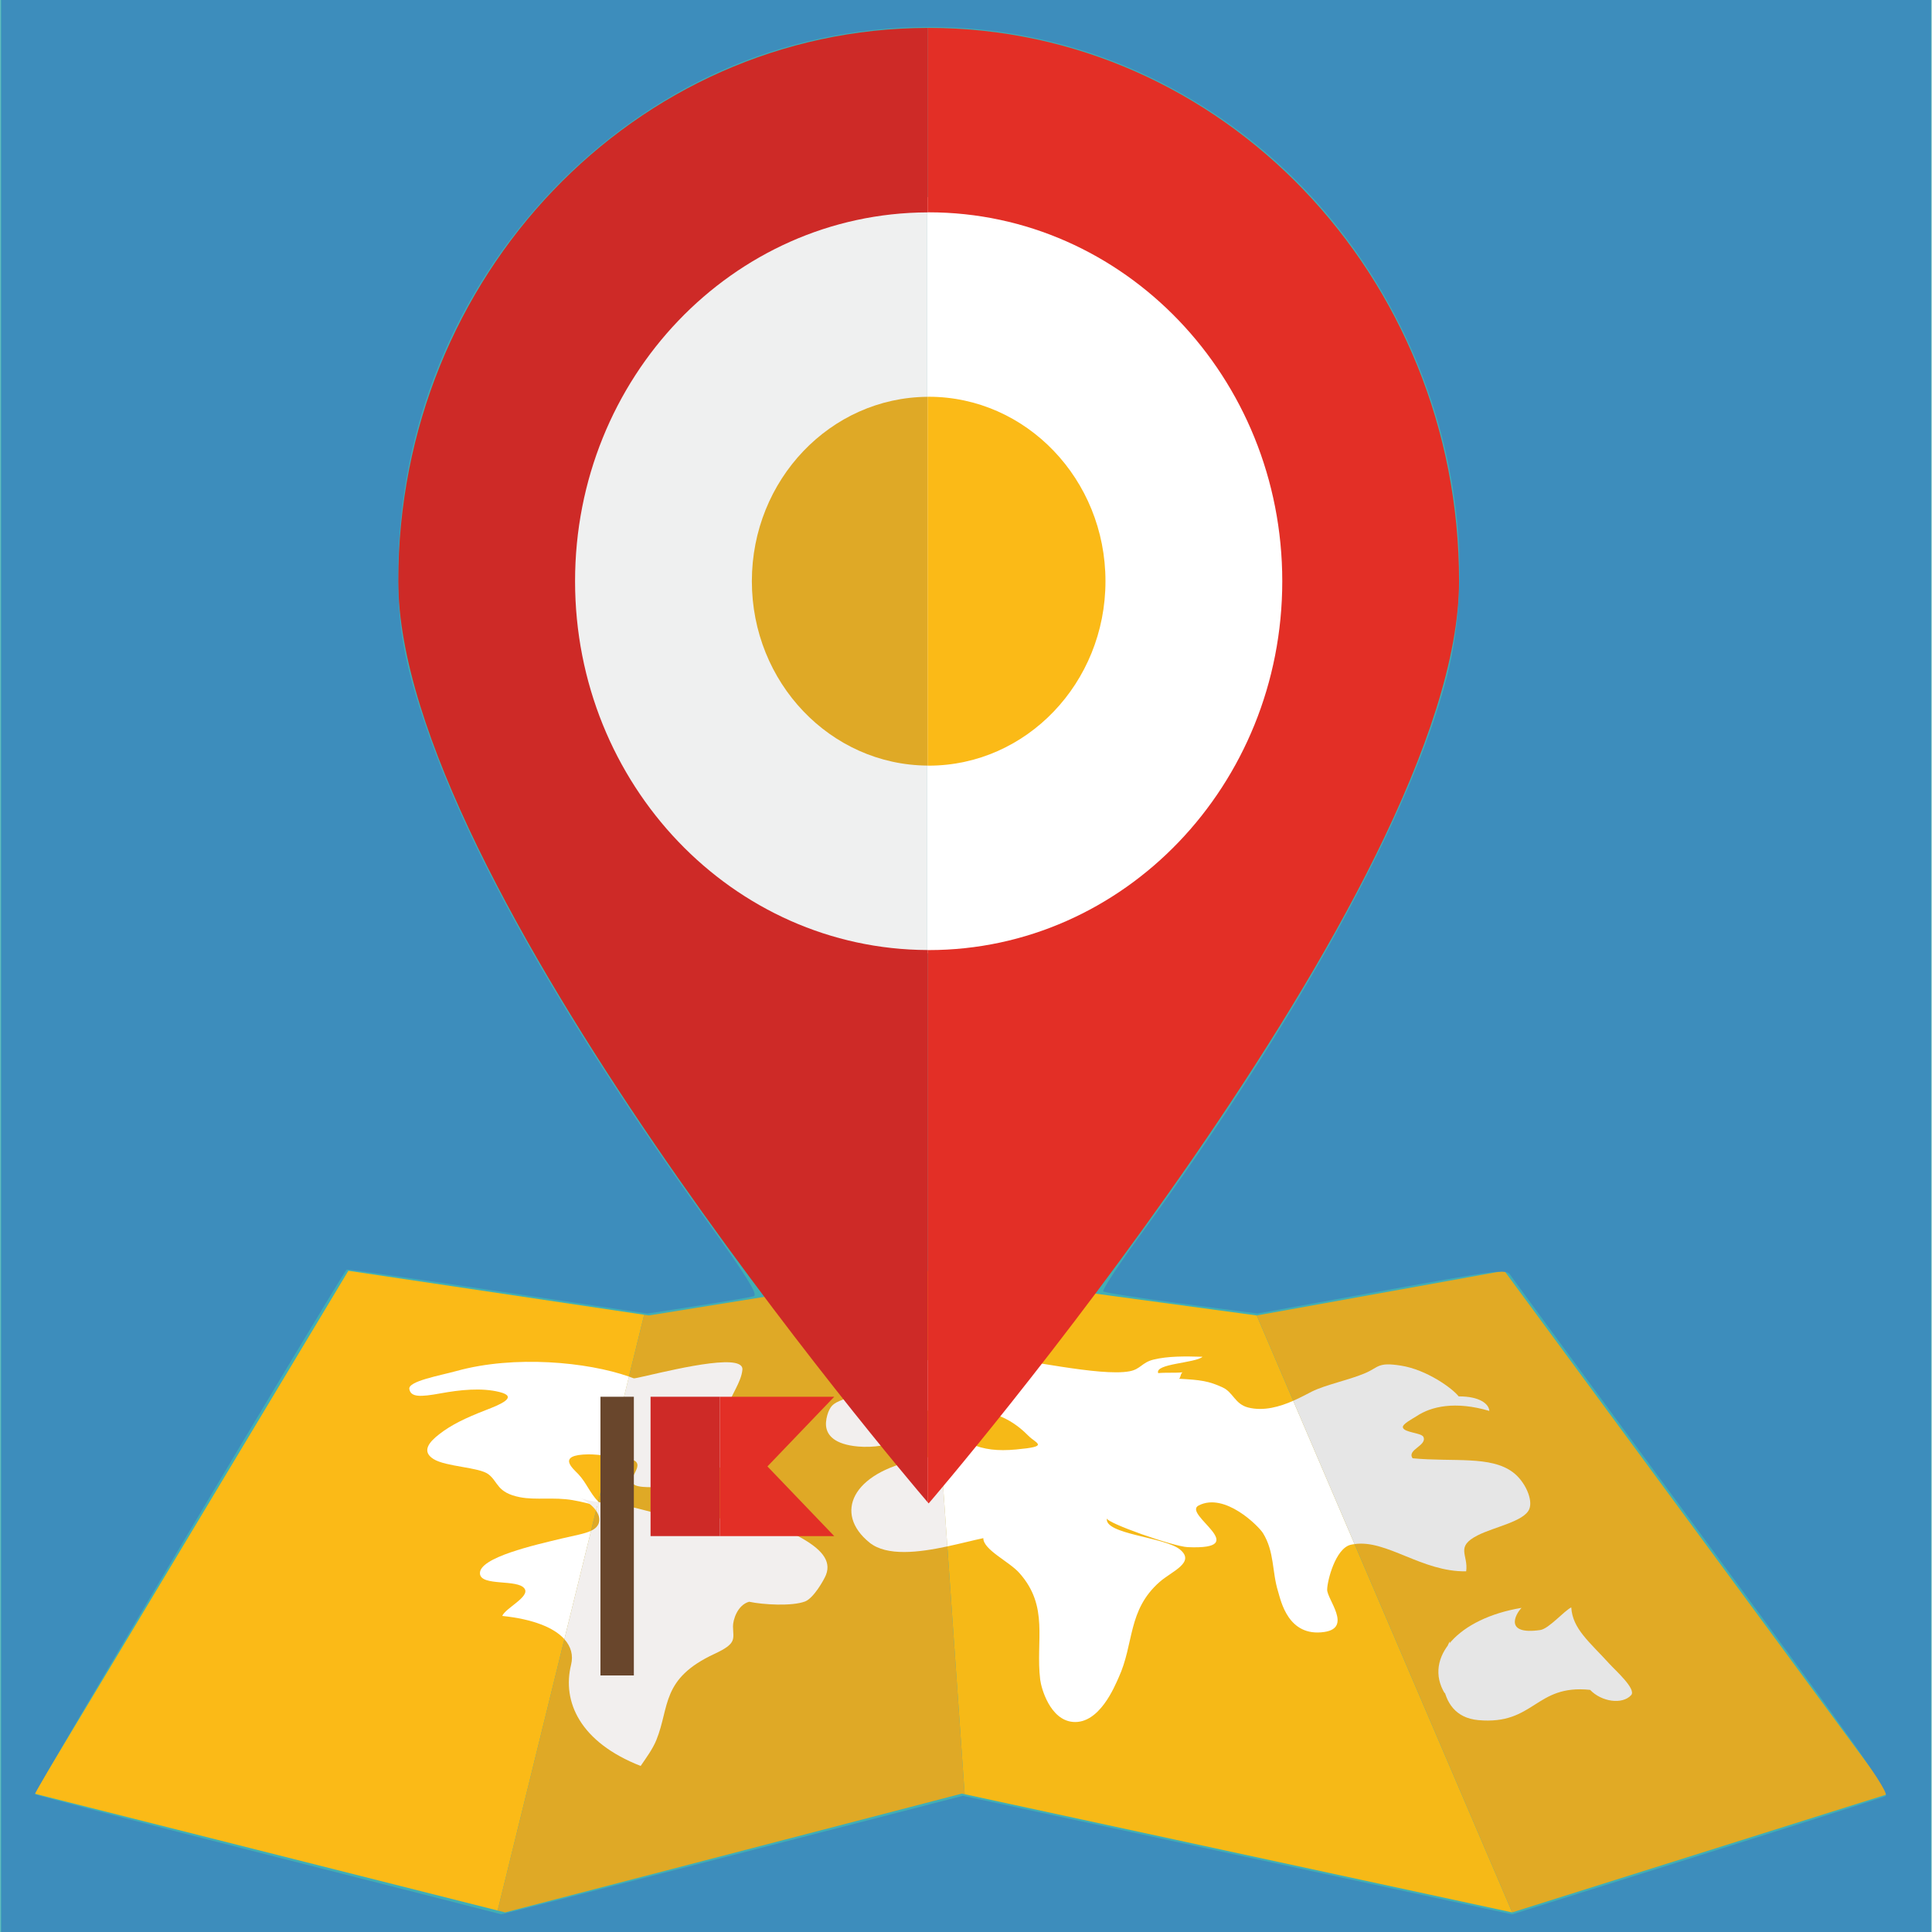
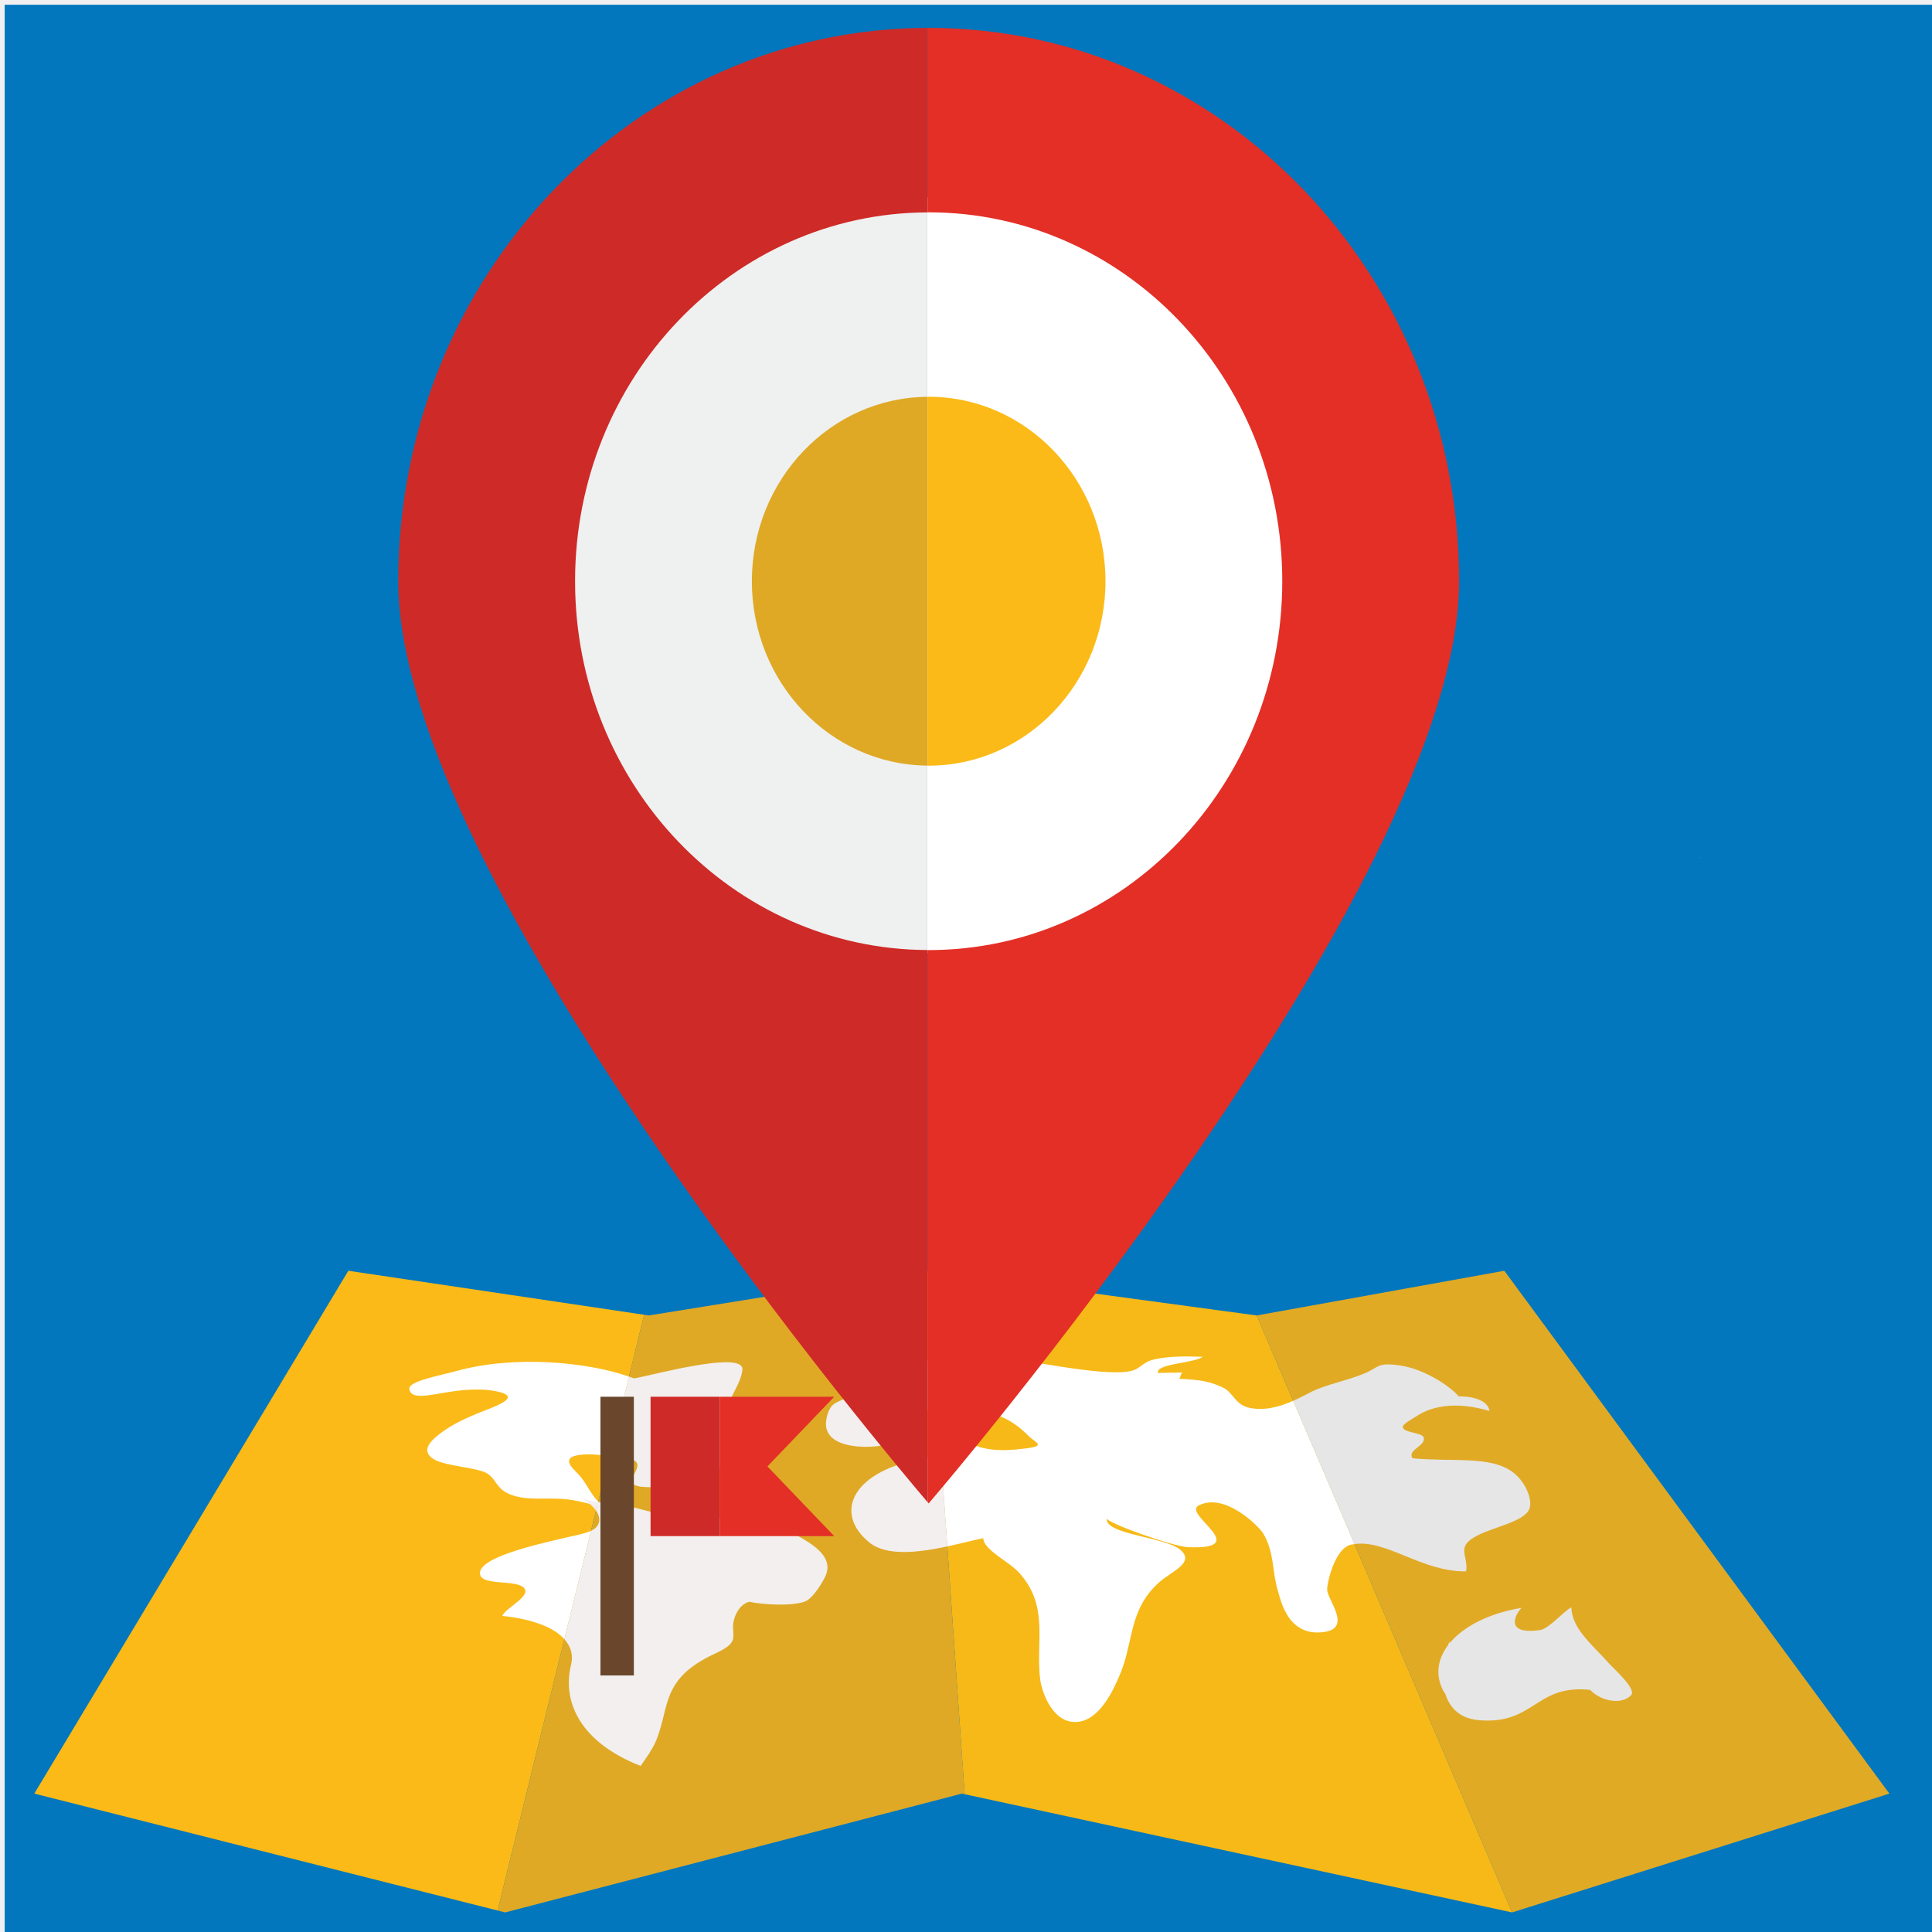
<svg xmlns="http://www.w3.org/2000/svg" id="svg2" version="1.1" width="1000" height="1000" xml:space="preserve">
  <defs id="defs6">
    <clipPath clipPathUnits="userSpaceOnUse" id="clipPath18">
      <path d="M 0,800 800,800 800,0 0,0 0,800 z" id="path20" />
    </clipPath>
    <clipPath clipPathUnits="userSpaceOnUse" id="clipPath146">
      <path d="m 48.668,756.546 725.675,0 0,-627.918 -725.675,0 0,627.918 z" id="path148" />
    </clipPath>
    <clipPath clipPathUnits="userSpaceOnUse" id="clipPath150">
      <path d="m 48.668,756.546 725.675,0 0,-627.918 -725.675,0 0,627.918 z" id="path152" />
    </clipPath>
    <clipPath clipPathUnits="userSpaceOnUse" id="clipPath650">
      <path d="M 0,800 800,800 800,0 0,0 0,800 z" id="path652" />
    </clipPath>
    <clipPath clipPathUnits="userSpaceOnUse" id="clipPath716">
      <path d="M 0,800 800,800 800,0 0,0 0,800 z" id="path718" />
    </clipPath>
  </defs>
  <g id="g10" transform="matrix(1.25,0,0,-1.25,0,1000)">
-     <path d="m 0.064,-1.048 799.749,0 0,802.473 -799.749,0 0,-802.473 z" style="fill:#41aeb5;fill-opacity:1;fill-rule:nonzero;stroke:none" id="path12" />
+     <path style="fill:#0277bd;fill-opacity:1" d="m 1.94,397.676 0,400.353 399.358,0 399.358,0 0,-400.353 0,-400.353 -399.358,0 -399.358,0 0,400.353 z" id="path3092" />
    <g id="g630" transform="matrix(1.390366,0,0,1.450454,520.3654,255.2968)">
      <path d="m 0,0 -97.866,12.691 10.897,-149.368 163.043,-33.742 0.019,0.007 L 0.01,0 0,0 z" style="fill:#f6b917;fill-opacity:1;fill-rule:nonzero;stroke:none" id="path632" />
    </g>
    <g id="g634" transform="matrix(1.390366,0,0,1.450454,622.9049,273.8042)">
      <path d="M 0,0 -73.74,-12.76 2.343,-183.172 114.68,-149.264 0,0 z" style="fill:#e1aa25;fill-opacity:1;fill-rule:nonzero;stroke:none" id="path636" />
    </g>
    <g id="g638" transform="matrix(1.390366,0,0,1.450454,144.2402,273.8042)">
      <path d="M 0,0 -93.526,-149.264 44.464,-182.637 88.1,-12.563 0,0 z" style="fill:#fbba17;fill-opacity:1;fill-rule:nonzero;stroke:none" id="path640" />
    </g>
    <g id="g642" transform="matrix(1.390366,0,0,1.450454,383.5705,273.8042)">
      <path d="m 0,0 -82.649,-12.76 -1.386,0.197 -43.635,-170.074 2.24,-0.542 136.009,33.915 0.84,-0.173 L 0.521,-0.068 0,0 z" style="fill:#dfa926;fill-opacity:1;fill-rule:nonzero;stroke:none" id="path644" />
    </g>
    <g id="g646" transform="matrix(1.390366,0,0,1.450454,-171.8889,-127.854)">
      <g id="g648" clip-path="url(#clipPath650)">
        <g id="g654" transform="translate(304.4058,208.835)">
          <path d="M 0,0 C -1.067,0.72 -1.899,1.449 -2.62,2.182 L -2.944,0.916 C -1.94,0.618 -0.892,0.338 0,0" style="fill:#f2efee;fill-opacity:1;fill-rule:nonzero;stroke:none" id="path656" />
        </g>
        <g id="g658" transform="translate(342.1743,227.292)">
          <path d="m 0,0 c -0.351,2.342 3.739,3.849 1.097,6.127 -1.738,1.503 -3.528,2.687 -3.051,4.318 1.092,3.736 4.152,7.306 4.508,10.913 0.11,1.039 -0.726,1.638 -2.173,1.936 -6.994,1.427 -29.458,-4.638 -30.188,-4.368 -0.45,0.17 -0.946,0.324 -1.424,0.488 l -5.817,-22.672 c 3.383,-0.391 6.861,-0.94 7.562,-1.366 3.244,-2.039 -5.143,-6.841 2.422,-7.447 C -14.326,-13.085 1.168,-5.06 1.427,-1.478 1.509,-0.83 0.109,-0.594 0,0" style="fill:#f2efee;fill-opacity:1;fill-rule:nonzero;stroke:none" id="path660" />
        </g>
        <g id="g662" transform="translate(259.6377,248.3164)">
          <path d="m 0,0 c -5.032,-1.332 -14.571,-2.919 -14.098,-5.189 0.458,-2.318 3.192,-2.274 9.303,-1.207 5.734,1.004 12.171,1.67 17.542,0.382 5.857,-1.398 0.05,-3.636 -4.101,-5.171 -6.035,-2.251 -10.162,-4.147 -13.778,-6.828 -3.117,-2.291 -5.382,-4.942 -1.802,-7.115 3.709,-2.254 13.554,-2.308 16.386,-4.362 2.981,-2.192 2.449,-5.266 9.416,-6.558 4.743,-0.88 10.127,0.089 15.658,-0.829 2.787,-0.461 5.126,-1.048 7.298,-1.688 l 0.324,1.265 c -2.586,2.622 -3.46,5.3 -5.889,7.81 -1.517,1.558 -6.835,5.581 3.046,5.685 1.261,0.009 3.698,-0.192 6.184,-0.477 L 51.305,-1.61 C 38.904,2.573 17.2,4.559 0,0" style="fill:#ffffff;fill-opacity:1;fill-rule:nonzero;stroke:none" id="path664" />
        </g>
        <g id="g666" transform="translate(291.1284,200.5283)">
          <path d="m 0,0 c -8.189,-1.887 -24.959,-5.479 -24.559,-10.097 0.304,-3.7 11.397,-1.424 13.313,-4.306 1.558,-2.32 -5.709,-5.496 -6.672,-7.746 9.137,-0.907 15.4,-3.316 18.5,-6.633 L 8.52,2.157 C 6.559,1.271 3.575,0.816 0,0" style="fill:#ffffff;fill-opacity:1;fill-rule:nonzero;stroke:none" id="path668" />
        </g>
        <g id="g670" transform="translate(296.2056,212.1309)">
          <path d="m 0,0 c 2.227,-1.004 3.918,-2.293 4.923,-3.674 l 0.623,2.427 C 3.242,-0.912 1.156,-0.521 0,0" style="fill:#f2efee;fill-opacity:1;fill-rule:nonzero;stroke:none" id="path672" />
        </g>
        <g id="g674" transform="translate(362.0913,200.7539)">
          <path d="m 0,0 c -4.643,2.506 -11.893,4.612 -19.552,5.243 -7.499,0.611 -15.774,0.208 -22.697,1.563 -3.217,0.636 -5.867,1.515 -9.16,2.108 -2.246,0.407 -5.794,0.758 -8.93,1.216 l -0.624,-2.427 c 0.81,-1.121 1.211,-2.3 0.854,-3.47 -0.312,-1.053 -1.133,-1.758 -2.334,-2.301 l -7.938,-30.94 c 1.968,-2.105 2.694,-4.586 1.995,-7.302 -2.696,-10.504 2.601,-22.085 20.724,-28.893 1.704,2.39 3.615,4.881 4.674,7.396 4.023,9.515 1.33,17.489 17.318,24.604 6.709,2.986 5.586,4.145 5.508,7.804 -0.031,1.83 1.293,6.124 4.801,7.074 4.177,-0.856 12.789,-1.332 16.667,0.082 2.55,0.943 5.639,6.166 6.215,7.561 C 9.289,-6.431 5.771,-3.107 0,0" style="fill:#f2efee;fill-opacity:1;fill-rule:nonzero;stroke:none" id="path676" />
        </g>
        <g id="g678" transform="translate(396.6973,222.9365)">
          <path d="m 0,0 c -19.297,-3.741 -24.853,-15.276 -14.126,-23.609 5.151,-4.002 14.767,-2.829 23.192,-1.1 L 7.128,1.846 C 5.064,1.19 2.867,0.552 0,0" style="fill:#f2efee;fill-opacity:1;fill-rule:nonzero;stroke:none" id="path680" />
        </g>
        <g id="g682" transform="translate(495.3301,237.8867)">
          <path d="m 0,0 c -3.938,0.972 -4.438,4.359 -7.599,5.736 -4.109,1.812 -6.459,2.134 -12.958,2.465 0.545,0.399 0.361,1.389 1.033,1.84 -1.863,-0.229 -5.372,-0.009 -7.235,-0.236 -1.166,2.733 11.058,2.841 13.201,4.674 -5.373,0.149 -10.289,0.203 -14.616,-0.81 -3.504,-0.831 -3.804,-2.762 -7.2,-3.347 -8.682,-1.517 -31.385,3.564 -41.325,4.287 -7.115,0.521 -12.489,0.284 -16.782,-0.629 l 1.177,-16.121 c 2.561,-1.601 3.501,-3.949 5.297,-5.255 0.724,-0.13 1.459,-0.13 2.157,0 1.759,2.006 0.449,4.277 0.742,6.262 9.735,0.947 15.945,-4.286 18.694,-6.951 2.326,-2.256 6.435,-3.02 -3.696,-3.907 -5.493,-0.487 -9.581,-0.026 -13.495,1.616 -3.49,-0.891 -6.075,-1.832 -8.9,-2.728 l 1.939,-26.555 c 4.038,0.831 7.829,1.778 10.717,2.359 -0.038,-3.306 7.704,-6.683 10.688,-9.903 9.021,-9.648 4.827,-19.399 6.254,-30.523 0.291,-2.336 2.898,-11.48 9.749,-12.04 7.887,-0.65 12.443,10.2 13.593,12.63 4.677,9.72 2.619,19.222 12.207,27.323 3.582,3.048 10.773,5.545 6.098,9.249 -4.581,3.633 -22.678,4.334 -21.785,8.919 -0.226,-1.284 19.818,-8.044 24.045,-8.223 19.873,-0.832 -1.67,9.398 3.256,11.877 7.796,3.902 17.945,-5.945 19.186,-7.877 3.469,-5.4 2.632,-10.946 4.511,-16.714 0.804,-2.475 2.923,-13.053 13.778,-11.5 8.37,1.209 0.761,9.334 0.822,12.097 0.034,2.509 2.453,11.73 7.008,12.797 0.381,0.091 0.767,0.132 1.155,0.186 L 13.447,1.912 C 9.549,0.265 4.687,-1.144 0,0" style="fill:#ffffff;fill-opacity:1;fill-rule:nonzero;stroke:none" id="path684" />
        </g>
        <g id="g686" transform="translate(567.1875,236.9082)">
          <path d="m 0,0 c -0.127,1.937 -2.747,4.166 -9.136,4.149 -1.9,2.329 -9.537,7.616 -17.157,8.774 -7.091,1.086 -6.528,-0.471 -10.865,-2.213 -4.859,-1.951 -11.589,-3.232 -15.68,-5.176 -1.405,-0.673 -3.324,-1.699 -5.572,-2.643 l 18.268,-40.914 c 9.531,1.348 20.084,-7.98 33.238,-7.773 0.698,4.752 -3.39,6.981 3.475,10.301 4.983,2.406 13.777,3.94 15.305,7.437 1.199,2.643 -1.203,7.89 -4.799,10.498 -6.658,4.857 -17.795,2.928 -29.926,4.039 -1.838,2.44 4.35,3.596 3.219,6.08 -0.533,1.219 -5.851,1.228 -6.133,2.755 -0.17,0.949 2.917,2.455 4.155,3.227 C -17.355,1.253 -10.209,2.891 0,0" style="fill:#e6e6e6;fill-opacity:1;fill-rule:nonzero;stroke:none" id="path688" />
        </g>
        <g id="g690" transform="translate(391.4766,247.0381)">
          <path d="m 0,0 c -3.829,0.252 -8.35,0.678 -11.341,-0.372 2.272,-1.029 5.652,-1.523 9.513,-1.705 0.306,-0.478 0.353,-1.054 0.044,-1.538 -3.229,-0.246 -11.452,-2.092 -13.447,-2.745 -4.357,-1.428 -4.999,-1.999 -5.957,-4.158 -0.411,-1.125 -0.785,-2.522 -0.647,-3.916 0.29,-2.644 2.506,-5.258 9.536,-5.858 4.564,-0.378 9.689,0.345 12.409,2.121 3.762,2.484 -6.837,8.88 4.808,8.581 3.111,-0.083 5.14,-0.767 6.632,-1.702 L 10.372,4.829 C 6.041,3.901 2.787,2.272 0,0" style="fill:#f2efee;fill-opacity:1;fill-rule:nonzero;stroke:none" id="path692" />
        </g>
        <g id="g694" transform="translate(553.916,156.2402)">
          <path d="m 0,0 c -6.469,10.231 4.106,21.466 22.861,24.446 -1.924,-1.89 -5.158,-7.822 5.576,-6.33 2.537,0.348 7.09,5.456 9.23,6.463 C 38.028,18.47 43.073,14.745 49.098,8.4 50.801,6.609 57.087,1.263 55.512,-0.461 52.889,-3.265 46.657,-2.374 43.279,1.029 26.917,2.702 26.741,-9.073 9.969,-7.605 -3.776,-6.408 -1.3,10.633 1.516,14.875" style="fill:#e6e6e6;fill-opacity:1;fill-rule:nonzero;stroke:none" id="path696" />
        </g>
      </g>
    </g>
    <path d="m 262.466,106.228 -13.829,0 0,115.407 13.829,0 0,-115.407 z" style="fill:#69462c;fill-opacity:1;fill-rule:nonzero;stroke:none" id="path698" />
    <g id="g700" transform="matrix(1.390366,0,0,1.450454,317.9285,192.9405)">
      <path d="m 0,0 19.784,19.784 -34.088,0 0,-19.784 0,-20 34.088,0 L -0.107,-0.108 0,0 z" style="fill:#e32f26;fill-opacity:1;fill-rule:nonzero;stroke:none" id="path702" />
    </g>
    <g id="g704" transform="matrix(1.390366,0,0,1.450454,269.3811,221.6359)">
      <path d="m 0,0 0,-19.784 0,-19.999 20.613,0 0,19.999 L 20.613,0 0,0 z" style="fill:#ce2a27;fill-opacity:1;fill-rule:nonzero;stroke:none" id="path706" />
    </g>
    <g id="g712" transform="matrix(1,0,0,1.063304,-39.20232,37.85502)">
      <g id="g714" clip-path="url(#clipPath716)" transform="translate(-4.965096,37.61079)">
        <g id="g816" transform="matrix(1.390366,0,0,1.364102,715.527,285.2541)">
          <path d="M 0,0 0,0 0.006,0.025 0,0 z" style="fill:#000000;fill-opacity:1;fill-rule:nonzero;stroke:none" id="path818" />
        </g>
        <g id="g832" transform="matrix(1.390366,0,0,1.364102,773.1267,332.7765)">
          <path d="M 0,0 -0.042,-0.001 0.107,-0.388 0,0 z" style="fill:#8e498f;fill-opacity:1;fill-rule:nonzero;stroke:none" id="path834" />
        </g>
        <g id="g860" transform="matrix(1.390366,0,0,1.364102,747.9616,345.3944)">
          <path d="M 0,0 C 0.072,-0.297 0.126,-0.49 0.126,-0.49 0.126,-0.49 0.134,0.064 0,0" style="fill:#f7ba17;fill-opacity:1;fill-rule:nonzero;stroke:none" id="path862" />
        </g>
        <g id="g1056" transform="translate(644.4902,750.9995)" />
        <g id="g1080" transform="matrix(1.390366,0,0,1.364102,577.0417,455.1765)">
          <path d="m 0,0 c 0,59.331 -47.872,107.474 -107.098,107.928 l 0,-215.856 C -47.872,-107.475 0,-59.332 0,0" style="fill:#ffffff;fill-opacity:1;fill-rule:nonzero;stroke:none" id="path1082" />
        </g>
        <g id="g1084" transform="matrix(1.390366,0,0,1.364102,426.9677,602.4156)">
          <path d="m 0,0 c -59.613,0 -107.938,-48.326 -107.938,-107.938 0,-59.614 48.325,-107.939 107.938,-107.939 0.281,0 0.561,0.008 0.841,0.011 l 0,215.855 C 0.561,-0.009 0.281,0 0,0" style="fill:#eff0f0;fill-opacity:1;fill-rule:nonzero;stroke:none" id="path1086" />
        </g>
        <g id="g1088" transform="matrix(1.390366,0,0,1.364102,282.2881,452.8293)">
          <path d="m 0,0 c 0,58.041 46.976,105.105 104.974,105.287 l 0,52.665 C 17.901,157.771 -52.655,87.105 -52.655,0 c 0,-85.207 150.638,-255.058 157.629,-262.907 l 0,157.61 C 46.976,-105.11 0,-58.049 0,0" style="fill:#ce2a27;fill-opacity:1;fill-rule:nonzero;stroke:none" id="path1090" />
        </g>
        <g id="g1092" transform="matrix(1.390366,0,0,1.364102,648.3373,452.8293)">
          <path d="m 0,0 c 0,87.223 -70.734,157.958 -157.966,157.958 -0.113,0 -0.223,-0.006 -0.336,-0.006 l 0,-52.665 c 0.113,0 0.223,0.018 0.336,0.018 58.159,0 105.312,-47.152 105.312,-105.305 0,-58.166 -47.153,-105.313 -105.312,-105.313 -0.113,0 -0.223,0.016 -0.336,0.016 l 0,-157.61 0.336,-0.373 C -157.966,-263.28 0,-87.23 0,0" style="fill:#e32f26;fill-opacity:1;fill-rule:nonzero;stroke:none" id="path1094" />
        </g>
        <g id="g1096" transform="matrix(1.390366,0,0,1.364102,428.707,524.6532)">
          <path d="m 0,0 c -0.113,0 -0.224,-0.019 -0.336,-0.019 l 0,-105.275 c 0.112,0 0.223,-0.02 0.336,-0.02 29.068,0 52.656,23.584 52.656,52.661 C 52.656,-23.59 29.068,0 0,0" style="fill:#fbba17;fill-opacity:1;fill-rule:nonzero;stroke:none" id="path1098" />
        </g>
        <g id="g1100" transform="matrix(1.390366,0,0,1.364102,355.499,452.8293)">
          <path d="m 0,0 c 0,-28.965 23.403,-52.454 52.318,-52.642 l 0,105.276 C 23.403,52.453 0,28.953 0,0" style="fill:#dfa926;fill-opacity:1;fill-rule:nonzero;stroke:none" id="path1102" />
        </g>
        <g id="g1120" transform="matrix(1.390366,0,0,1.364102,41.84105,262.8275)">
          <path d="M 0,0 0,0 -0.004,0.026 0,0 z" style="fill:#000000;fill-opacity:1;fill-rule:nonzero;stroke:none" id="path1122" />
        </g>
      </g>
    </g>
-     <path style="fill:#3d8dbc;fill-opacity:1" d="m 0.55,399.955 0,400.523 399.495,0 399.495,0 0,-400.523 0,-400.523 -399.495,0 -399.495,0 0,400.523 z M 303.27,31.787 398.743,56.409 512.45,31.852 626.157,7.295 702.102,31.176 c 41.769,13.135 77.133,24.417 78.586,25.07 2.221,0.999 -9.798,18.074 -75.393,107.112 -42.919,58.258 -78.866,107.154 -79.882,108.658 -1.745,2.581 -4.726,2.212 -53.282,-6.598 l -51.434,-9.332 -31.42,4.119 c -17.281,2.266 -31.88,4.539 -32.442,5.052 -0.562,0.513 6.354,11.023 15.369,23.355 66.177,90.535 112.465,174.849 126.922,231.19 10.921,42.563 4.575,95.082 -16.993,140.629 -21.821,46.082 -56.487,82.253 -100.595,104.965 -51.997,26.774 -112.915,30.801 -168.364,11.13 -31.141,-11.047 -60.346,-30.134 -84.222,-55.041 -41.068,-42.842 -63.704,-98.756 -64.109,-158.352 -0.154,-22.719 2.583,-37.838 11.624,-64.208 18.353,-53.53 57.544,-122.523 115.698,-203.678 17.393,-24.273 21.843,-31.417 19.925,-31.99 -1.358,-0.406 -11.808,-2.189 -23.222,-3.963 l -20.753,-3.225 -62.139,9.309 c -34.176,5.12 -62.272,9.137 -62.435,8.926 C 139.478,269.041 13.873,57.7 14.45,57.098 14.91,56.618 58.498,45.257 111.313,31.85 164.127,18.444 207.442,7.405 207.568,7.32 c 0.126,-0.085 43.192,10.925 95.702,24.467 l 0,0 z" id="path4166" />
  </g>
</svg>
